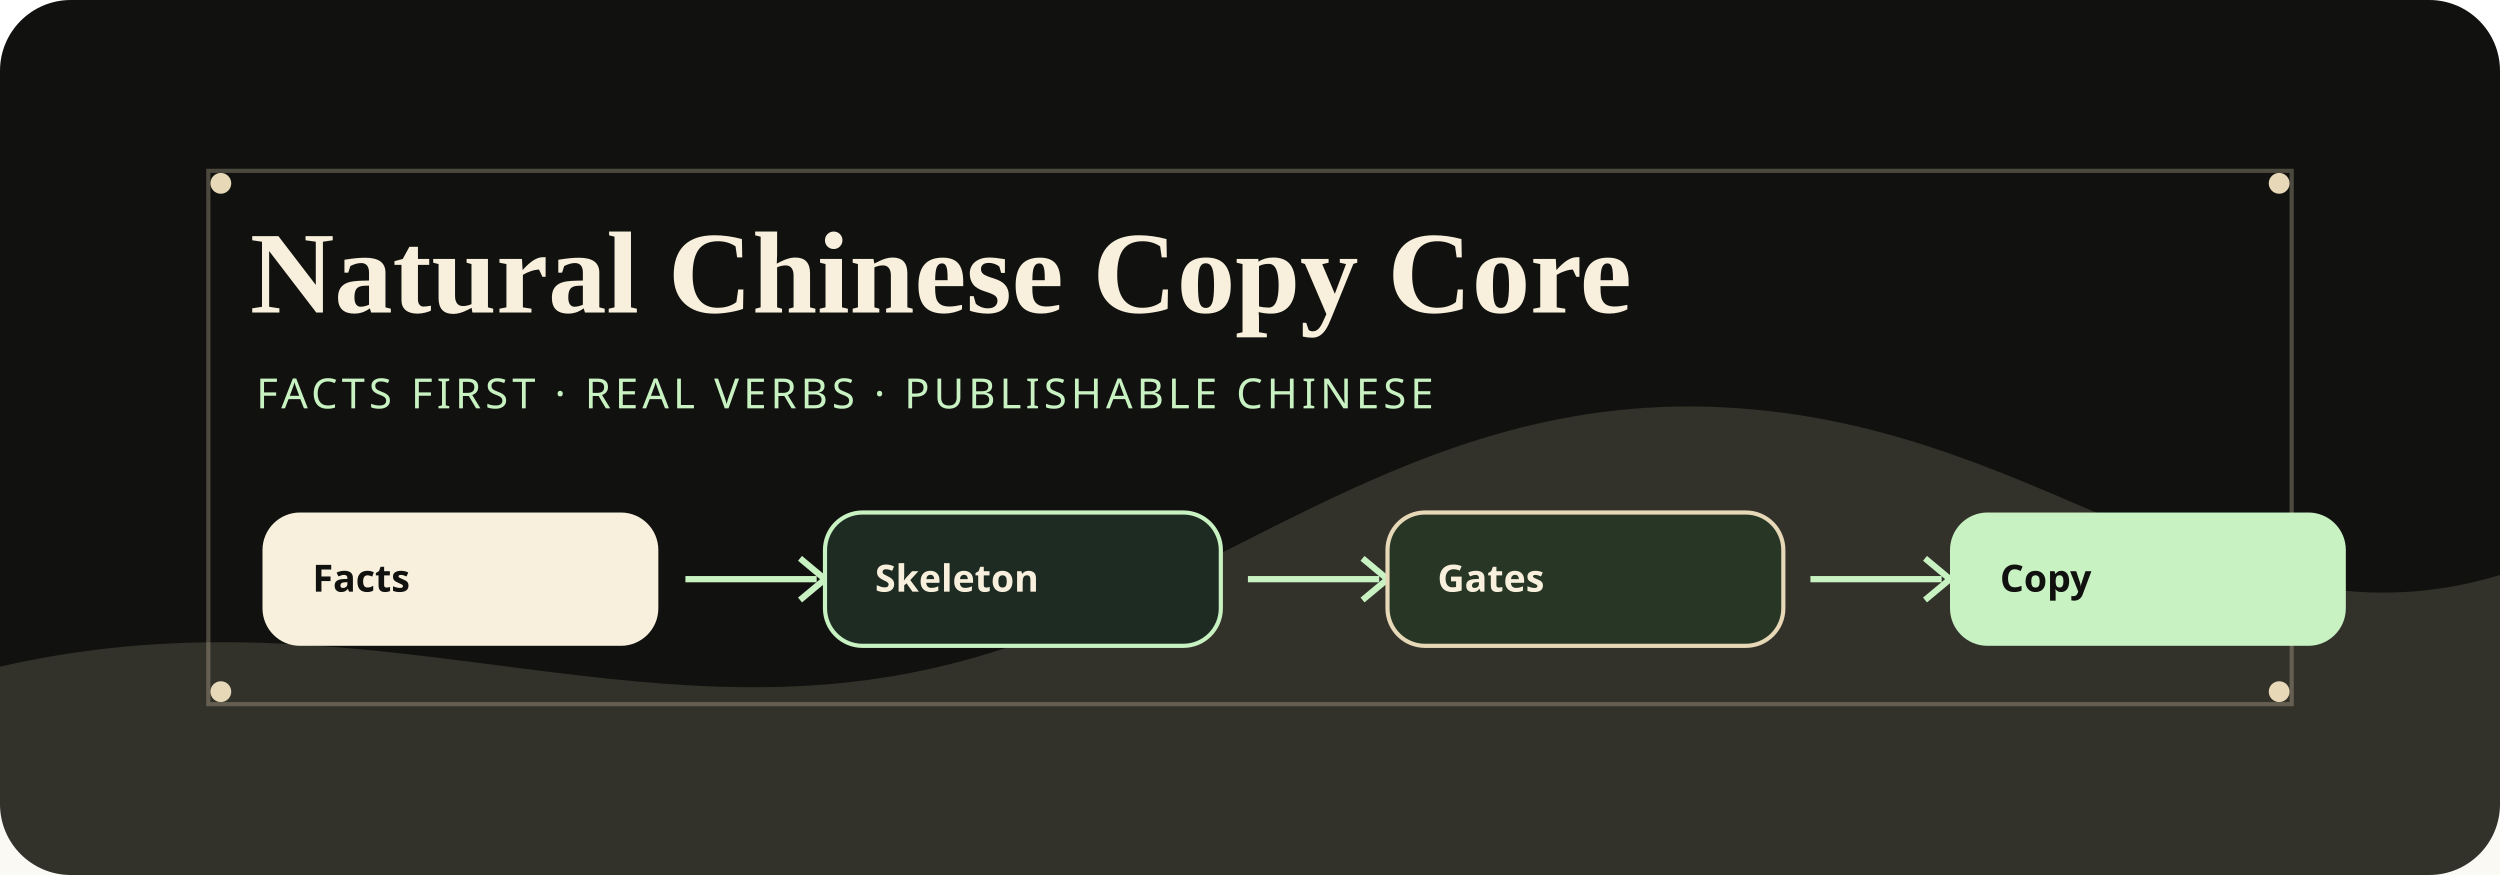
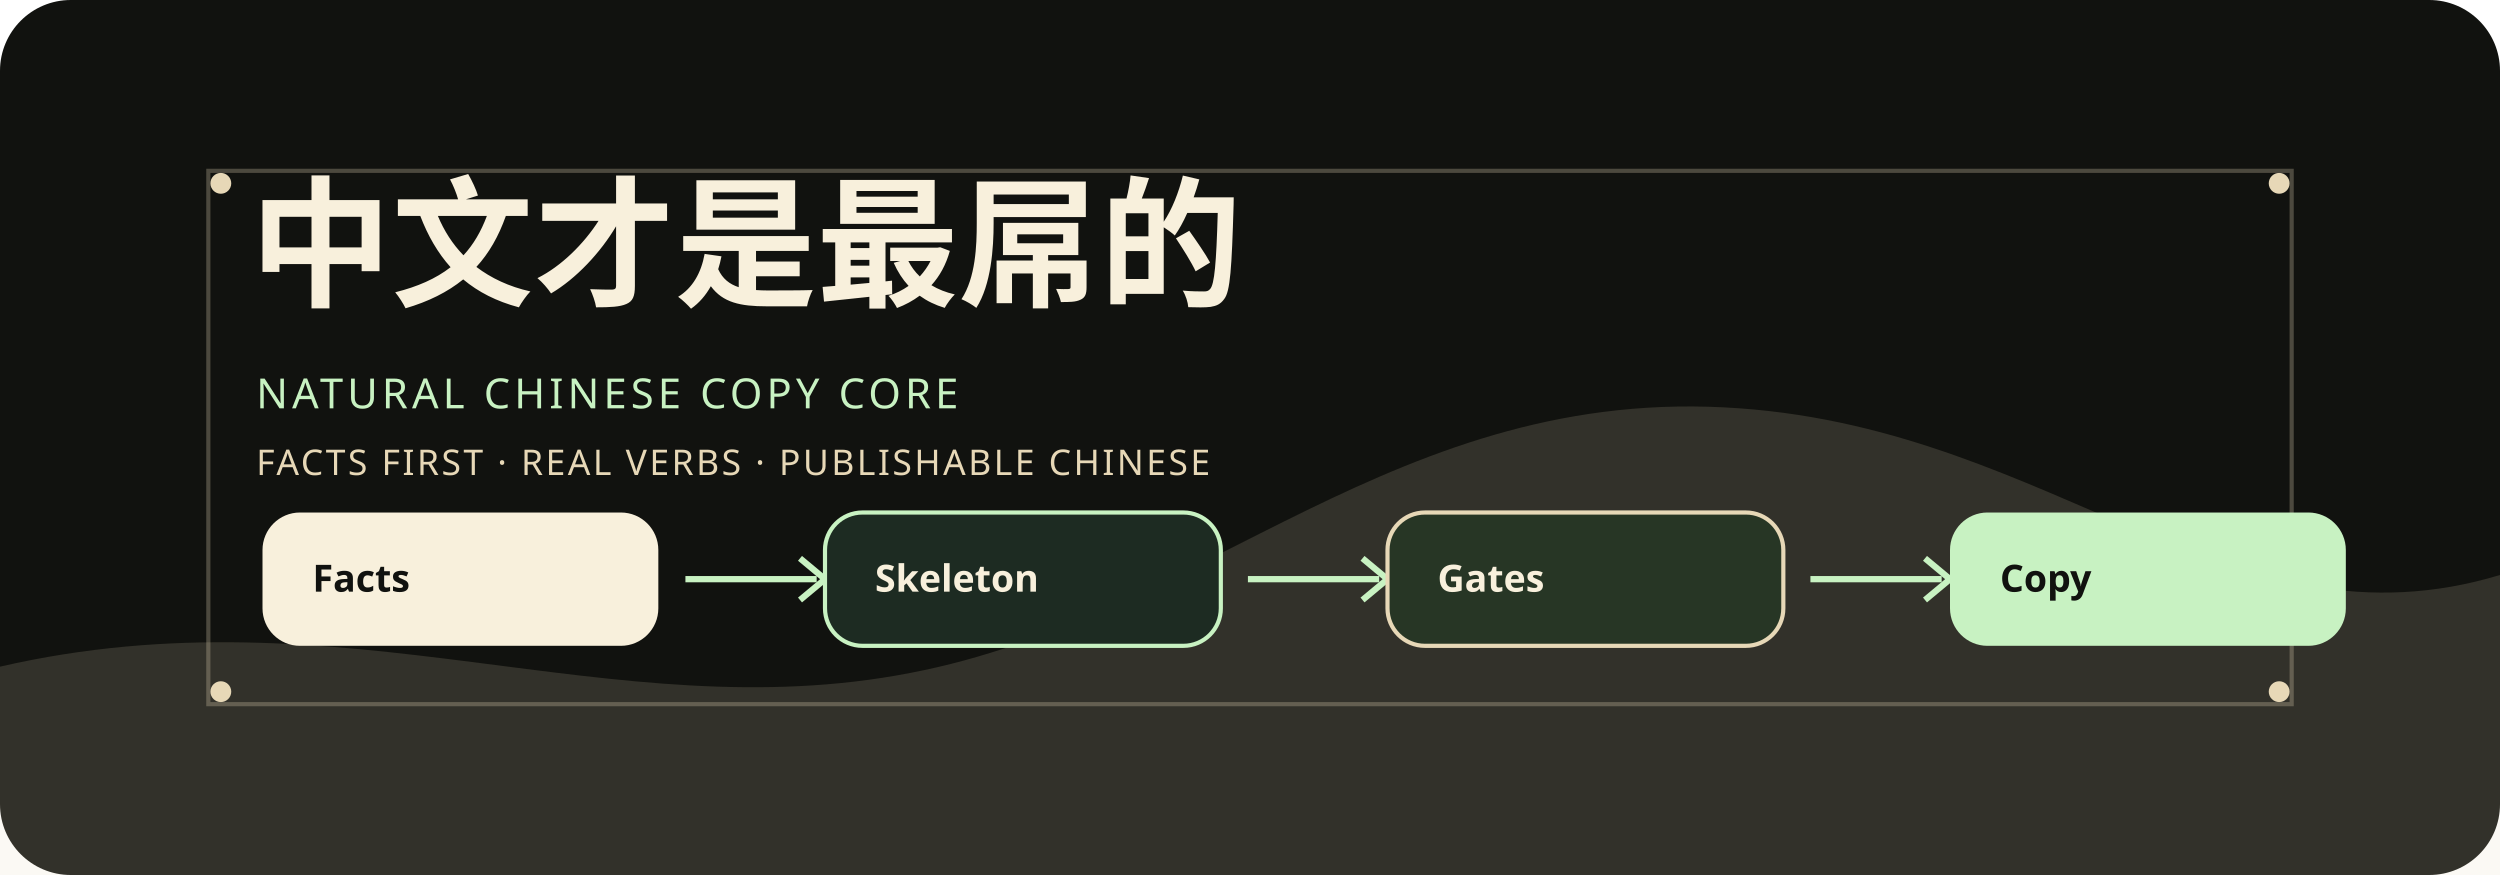
<svg xmlns="http://www.w3.org/2000/svg" width="1200" height="420" viewBox="0 0 1200 420" fill="none" role="img" aria-labelledby="title desc">
  <rect width="1200" height="420" rx="34" fill="#11120F" />
  <path d="M0 320C165 282 293 351 437 323C578 296 671 184 835 196C988 207 1071 315 1200 276V420H0V320Z" fill="#E7D8B7" opacity="0.16" />
  <path d="M100 82H1100V338H100V82Z" stroke="#E7D8B7" stroke-width="2" opacity="0.28" />
  <circle cx="106" cy="88" r="5" fill="#E7D8B7" />
  <circle cx="1094" cy="88" r="5" fill="#E7D8B7" />
  <circle cx="106" cy="332" r="5" fill="#E7D8B7" />
  <circle cx="1094" cy="332" r="5" fill="#E7D8B7" />
-   <text x="120" y="150" fill="#F8F0DC" font-family="Georgia, 'Times New Roman', serif" font-size="56" font-weight="700">Natural Chinese Copy Core</text>
-   <text x="123" y="196" fill="#C8F2C2" font-family="Verdana, sans-serif" font-size="20" letter-spacing="2">FACTS FIRST · REAL VERBS · PUBLISHABLE CHINESE</text>
+   <text x="120" y="142" fill="#F8F0DC" font-family="'Microsoft YaHei', 'Noto Sans CJK SC', sans-serif" font-size="68" font-weight="800">中文才是最屌的</text>
+   <text x="123" y="196" fill="#C8F2C2" font-family="Verdana, sans-serif" font-size="20" letter-spacing="2">NATURAL CHINESE COPY CORE</text>
+   <text x="123" y="228" fill="#E7D8B7" font-family="Verdana, sans-serif" font-size="17" letter-spacing="1.2">FACTS FIRST · REAL VERBS · PUBLISHABLE CHINESE</text>
  <g transform="translate(126 246)">
    <rect x="0" y="0" width="190" height="64" rx="18" fill="#F8F0DC" />
    <text x="24" y="38" fill="#11120F" font-family="Verdana, sans-serif" font-size="18" font-weight="700">Facts</text>
    <path d="M203 32H266" stroke="#C8F2C2" stroke-width="3" />
    <path d="M258 22L270 32L258 42" stroke="#C8F2C2" stroke-width="3" fill="none" />
  </g>
  <g transform="translate(396 246)">
    <rect x="0" y="0" width="190" height="64" rx="18" fill="#1D2B22" stroke="#C8F2C2" stroke-width="2" />
    <text x="24" y="38" fill="#F8F0DC" font-family="Verdana, sans-serif" font-size="18" font-weight="700">Skeleton</text>
    <path d="M203 32H266" stroke="#C8F2C2" stroke-width="3" />
    <path d="M258 22L270 32L258 42" stroke="#C8F2C2" stroke-width="3" fill="none" />
  </g>
  <g transform="translate(666 246)">
    <rect x="0" y="0" width="190" height="64" rx="18" fill="#273625" stroke="#E7D8B7" stroke-width="2" />
    <text x="24" y="38" fill="#F8F0DC" font-family="Verdana, sans-serif" font-size="18" font-weight="700">Gates</text>
    <path d="M203 32H266" stroke="#C8F2C2" stroke-width="3" />
    <path d="M258 22L270 32L258 42" stroke="#C8F2C2" stroke-width="3" fill="none" />
  </g>
  <g transform="translate(936 246)">
    <rect x="0" y="0" width="190" height="64" rx="18" fill="#C8F2C2" />
    <text x="24" y="38" fill="#11120F" font-family="Verdana, sans-serif" font-size="18" font-weight="700">Copy</text>
  </g>
</svg>
